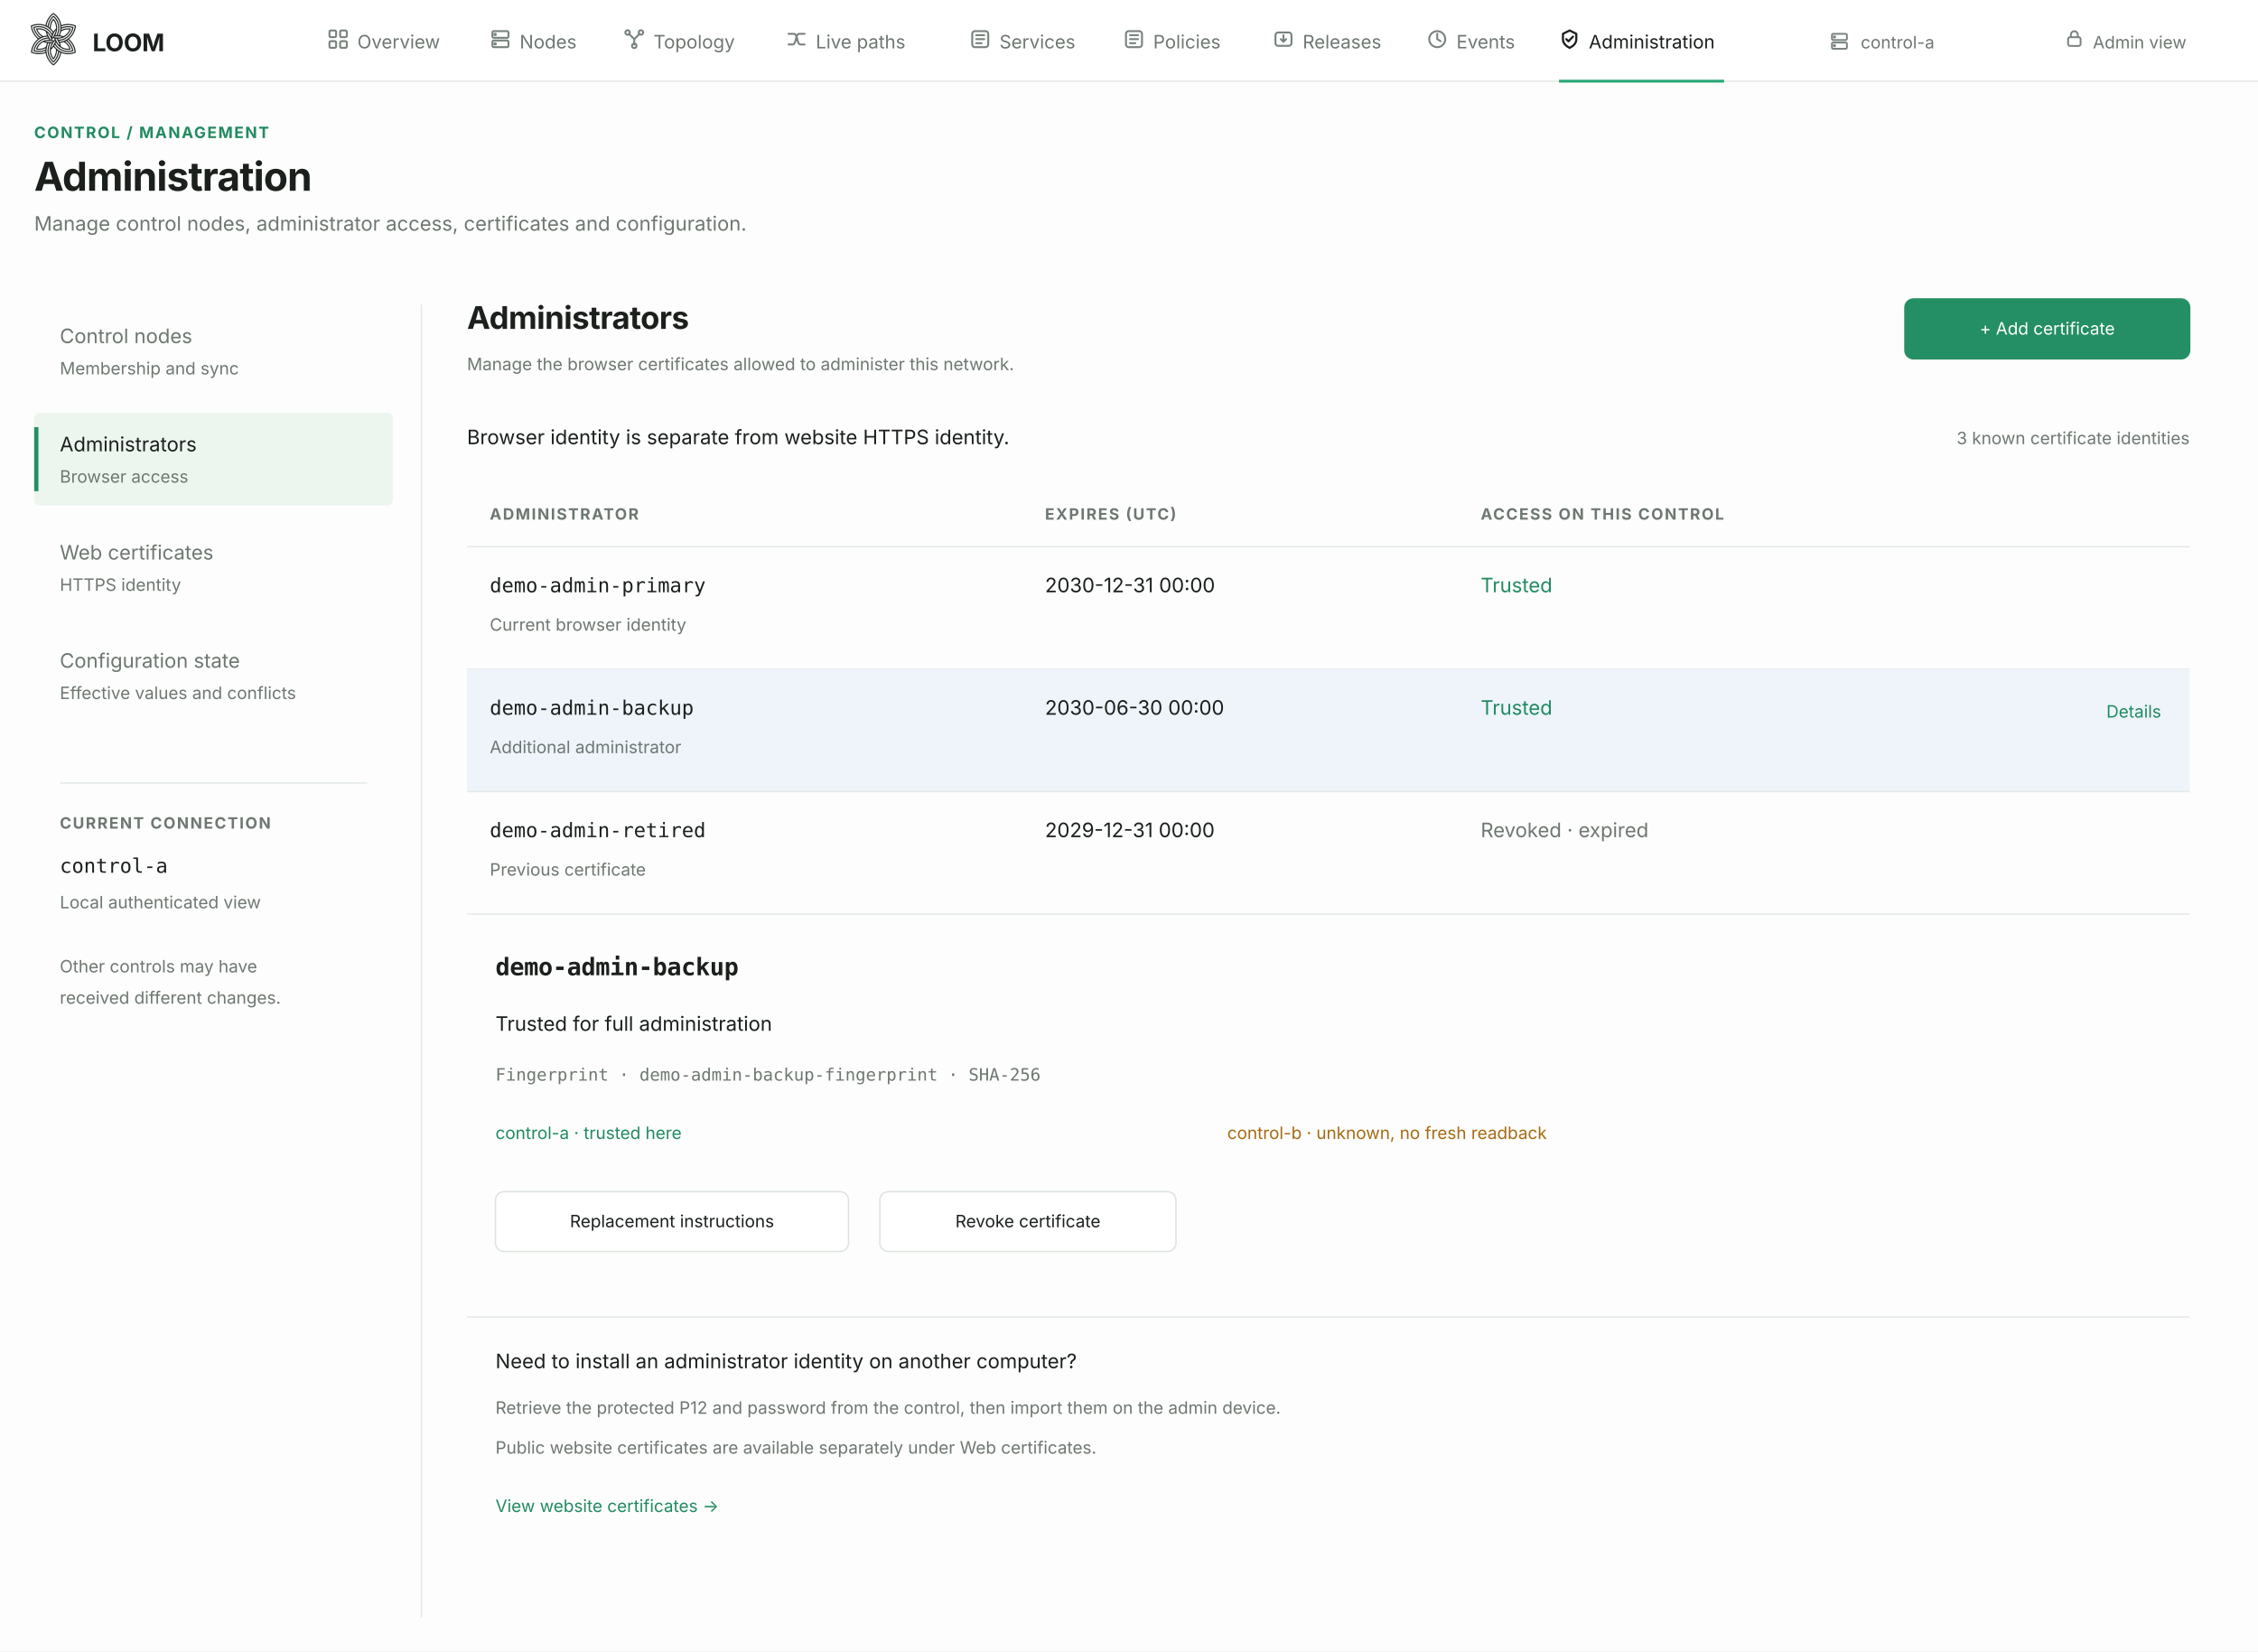
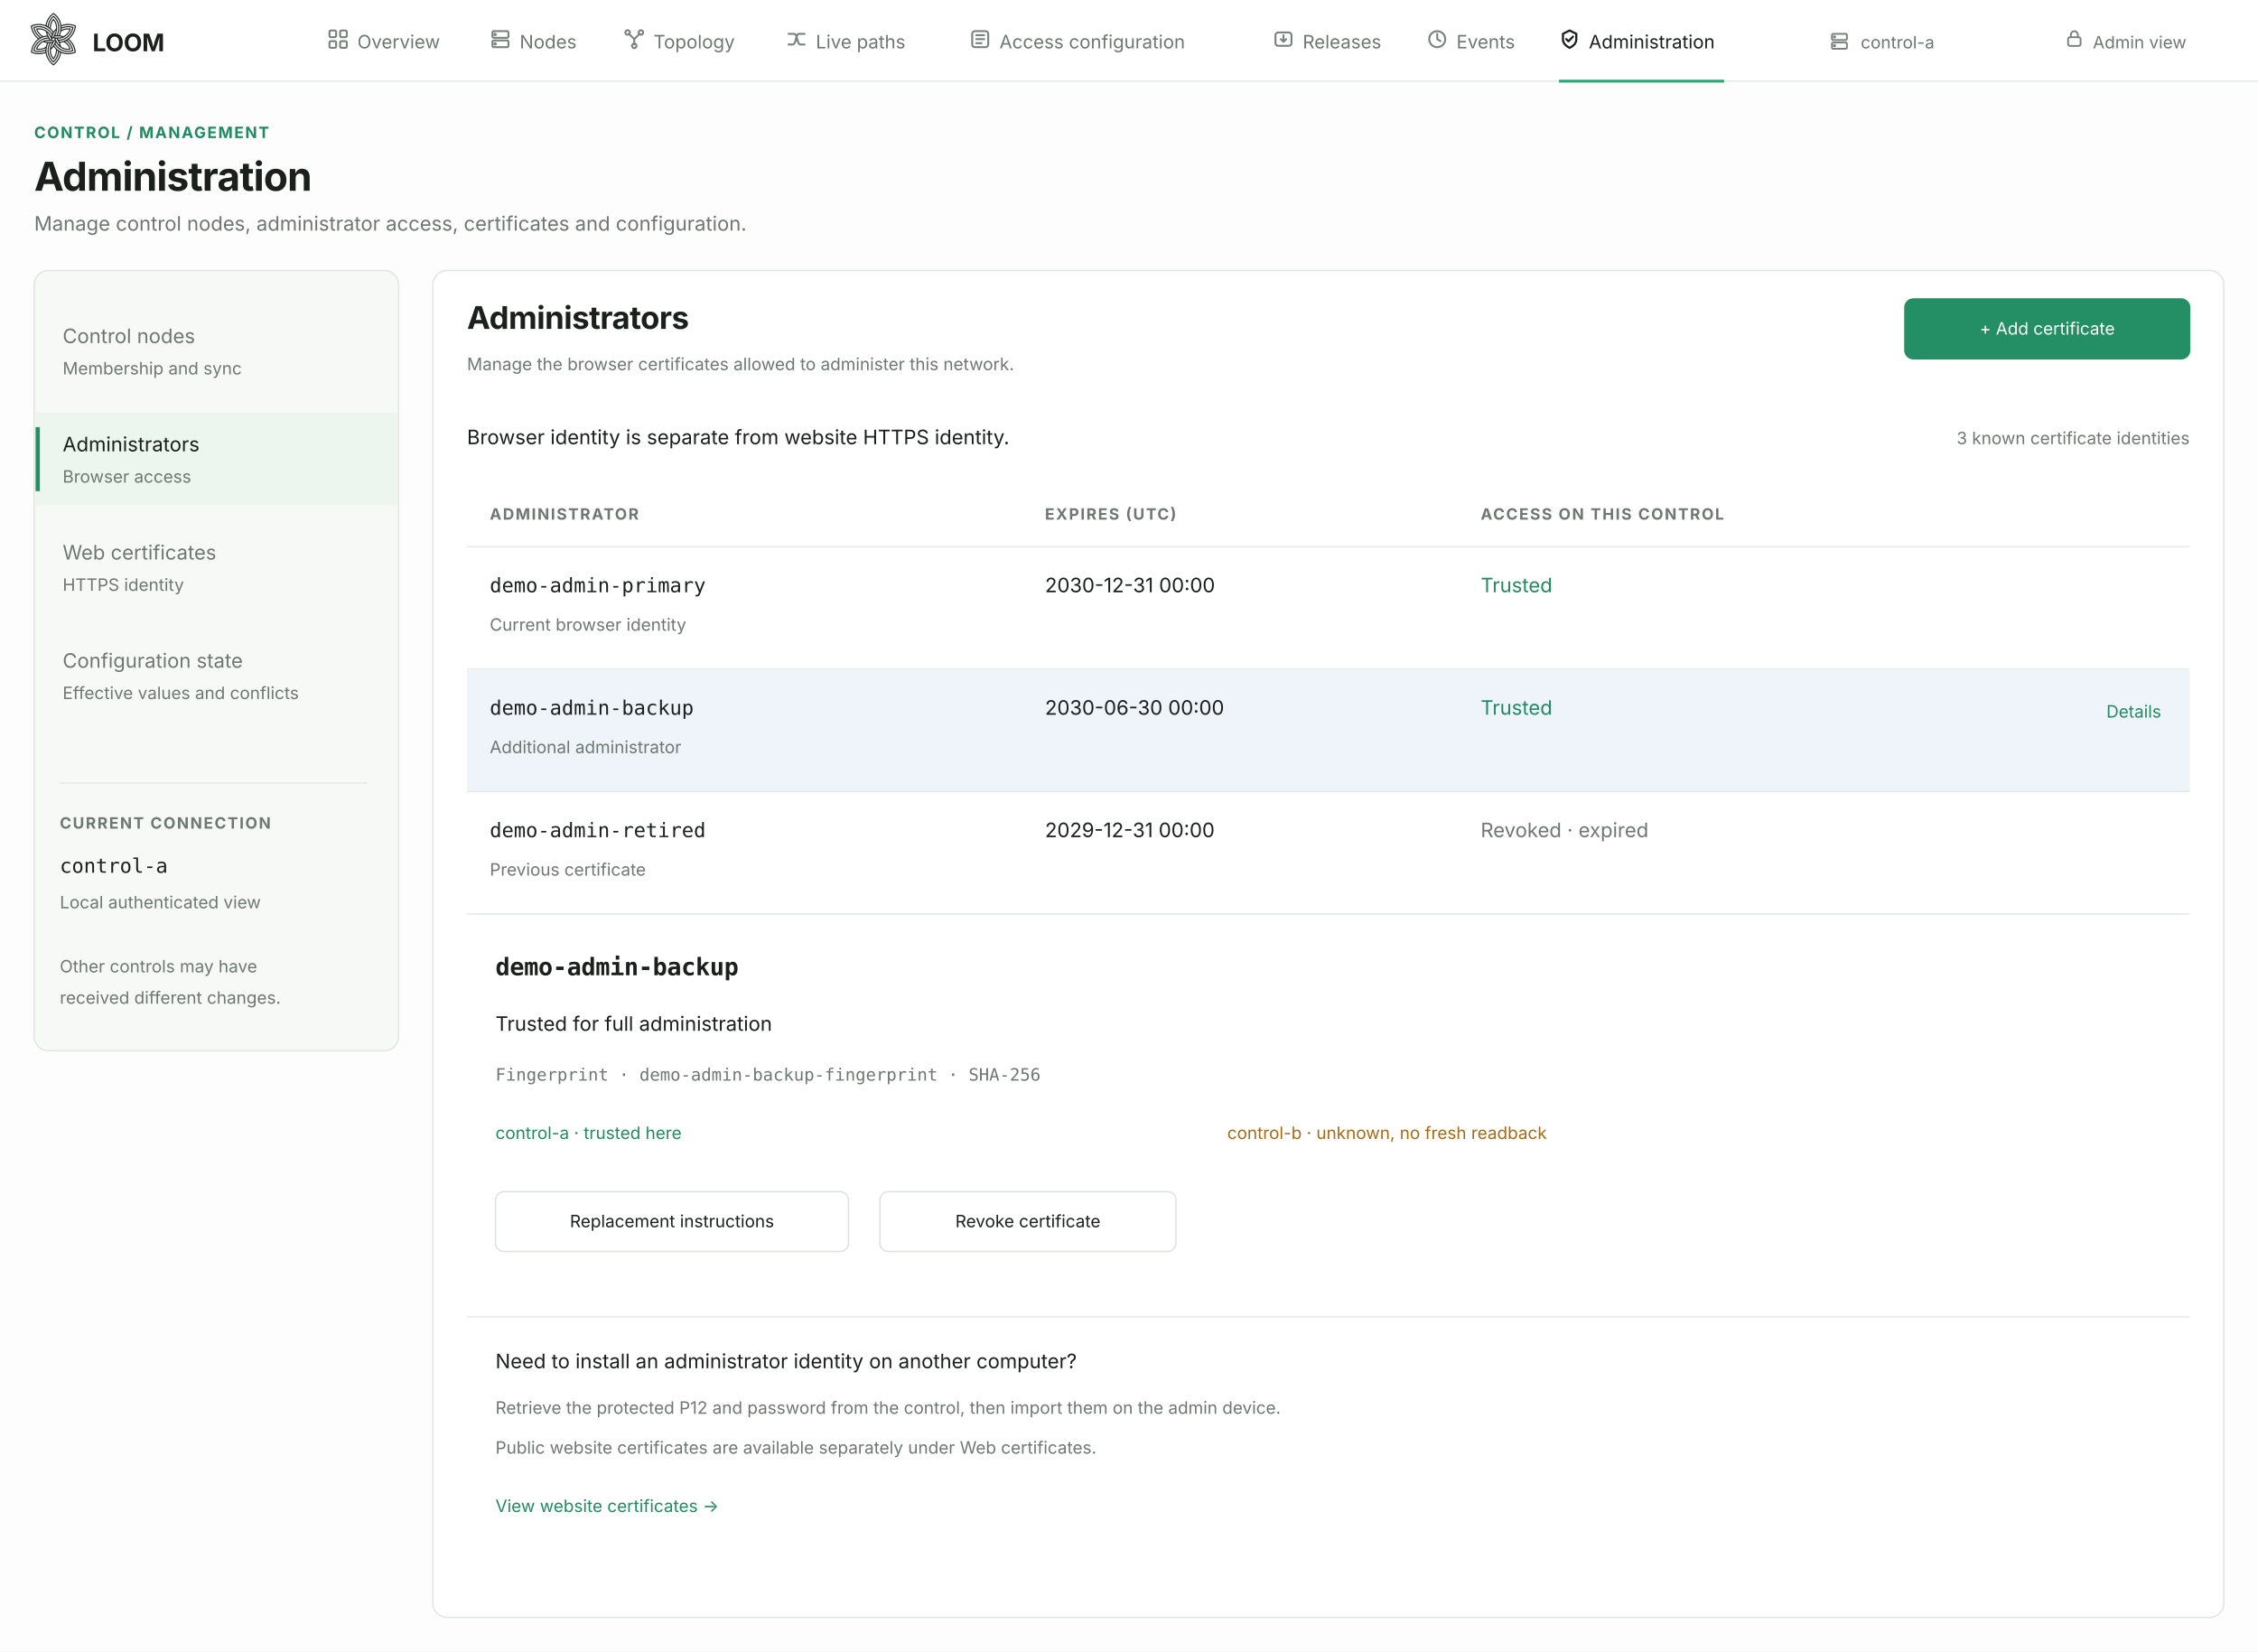
<svg xmlns="http://www.w3.org/2000/svg" width="1586" height="1160" viewBox="0 0 1586 1160" role="group" aria-labelledby="svg-title svg-desc">
  <defs>
    <marker id="route-arrow" markerWidth="8" markerHeight="8" refX="7" refY="4" orient="auto" markerUnits="strokeWidth">
      <path d="M0 0L8 4L0 8Z" fill="#4D78D1" />
    </marker>
    <symbol id="icon-grid" viewBox="0 0 16 16">
      <rect x="1.5" y="1.5" width="5" height="5" rx="1" />
      <rect x="9.5" y="1.5" width="5" height="5" rx="1" />
      <rect x="1.5" y="9.5" width="5" height="5" rx="1" />
      <rect x="9.5" y="9.5" width="5" height="5" rx="1" />
    </symbol>
    <symbol id="icon-node" viewBox="0 0 16 16">
      <rect x="2" y="2" width="12" height="5" rx="1" />
      <rect x="2" y="9" width="12" height="5" rx="1" />
      <circle cx="4" cy="4.5" r=".6" />
      <circle cx="4" cy="11.5" r=".6" />
    </symbol>
    <symbol id="icon-topology" viewBox="0 0 16 16">
      <path d="M4 4l4 4 4-4M8 8v4" />
      <circle cx="3" cy="3" r="1.7" />
      <circle cx="13" cy="3" r="1.7" />
      <circle cx="8" cy="13" r="1.7" />
    </symbol>
    <symbol id="icon-path" viewBox="0 0 16 16">
      <path d="M2 4h4c3 0 2 8 5 8h3M2 12h3c3 0 2-8 5-8h4" />
    </symbol>
    <symbol id="icon-service" viewBox="0 0 16 16">
      <rect x="2" y="2" width="12" height="12" rx="2" />
      <path d="M5 5h6M5 8h6M5 11h4" />
    </symbol>
    <symbol id="icon-release" viewBox="0 0 16 16">
      <rect x="2" y="3" width="12" height="10" rx="2" />
      <path d="M8 5v5m-2-2 2 2 2-2" />
    </symbol>
    <symbol id="icon-events" viewBox="0 0 16 16">
      <circle cx="8" cy="8" r="6" />
      <path d="M8 4v4l2.5 1.5" />
    </symbol>
    <symbol id="icon-signed" viewBox="0 0 16 16">
      <path d="M8 1.5 13 4v4c0 3-2 5-5 6.5C5 13 3 11 3 8V4Z" />
      <path d="m5.5 8 1.6 1.6 3.4-3.5" />
    </symbol>
    <symbol id="icon-lock" viewBox="0 0 16 16">
      <rect x="3" y="7" width="10" height="7" rx="1.5" />
      <path d="M5.2 7V5a2.8 2.8 0 0 1 5.6 0v2" />
    </symbol>
    <symbol id="icon-search" viewBox="0 0 16 16">
      <circle cx="7" cy="7" r="4.5" />
      <path d="m10.5 10.5 3 3" />
    </symbol>
    <symbol id="icon-terminal" viewBox="0 0 16 16">
      <rect x="1.5" y="2" width="13" height="12" rx="2" />
      <path d="m4 5 3 3-3 3m5 0h3" />
    </symbol>
    <symbol id="icon-code" viewBox="0 0 16 16">
      <path d="m5.5 3-4 5 4 5m5-10 4 5-4 5M9.5 2l-3 12" />
    </symbol>
    <symbol id="icon-qr" viewBox="0 0 16 16">
      <path d="M2 2h4v4H2zm8 0h4v4h-4zM2 10h4v4H2zm8 0v2m3-2v4m-3 0h2" />
    </symbol>
    <symbol id="icon-phone" viewBox="0 0 16 16">
      <rect x="4" y="1" width="8" height="14" rx="2" />
      <path d="M7 3h2M7 13h2" />
    </symbol>
    <symbol id="icon-globe" viewBox="0 0 16 16">
      <circle cx="8" cy="8" r="6" />
      <ellipse cx="8" cy="8" rx="2.5" ry="6" />
      <path d="M2 8h12" />
    </symbol>
    <symbol id="icon-expand" viewBox="0 0 16 16">
      <path d="M6 2H2v4m8-4h4v4M2 10v4h4m8-4v4h-4" />
    </symbol>
    <symbol id="icon-chevron" viewBox="0 0 16 16">
      <path d="m4 6 4 4 4-4" />
    </symbol>
    <symbol id="icon-filter" viewBox="0 0 16 16">
      <path d="M2 4h12M4 8h8m-6 4h4" />
    </symbol>
    <style>
    .ui { font-family: Inter, "Atkinson Hyperlegible Next", ui-sans-serif, system-ui, -apple-system, "Segoe UI", sans-serif; fill:#1B201D }
    .mono { font-family: "Intel One Mono", "SFMono-Regular", Consolas, monospace }
    .title { font-size:28px; font-weight:700; letter-spacing:-.5px }
    .section { font-size:17px; font-weight:650; letter-spacing:-.2px }
    .metric { font-size:22px; font-weight:650; letter-spacing:-.3px }
    .body { font-size:14px }
    .small { font-size:12px }
    .tiny { font-size:11px }
    .micro { font-size:10px }
    .eyebrow { font-size:11px; font-weight:700; letter-spacing:1px }
    .muted { fill:#6E7771 }
    .faint { fill:#929B95 }
    .green { fill:#218A61 }
    .amber { fill:#A66A14 }
    .red { fill:#B74E4E }
    .blue { fill:#427994 }
    .white { fill:#FFFFFF }
    .nav { font-size:13px }
    .nav-icon { fill:none; stroke:#79837D; stroke-width:1.45; stroke-linecap:round; stroke-linejoin:round }
    .nav-active { fill:none; stroke:#1B201D; stroke-width:1.6; stroke-linecap:round; stroke-linejoin:round }
    .rule { stroke:#E5EAE6; stroke-width:1 }
    .dash { stroke:#ABB7AF; stroke-width:1.5; stroke-dasharray:5 5; fill:none }
    .link { stroke:#B8C4BC; stroke-width:2; fill:none }
    .selected { stroke:#4D78D1; stroke-width:2.3; fill:none; marker-end:url(#route-arrow) }
</style>
  </defs>
  <rect width="1586" height="1160" fill="#FCFDFC" />
  <rect x="0" y="0" width="1586" height="58" fill="#FFFFFF" />
  <line class="rule" x1="0" y1="57" x2="1586" y2="57" />
  <svg x="18" y="8" width="39" height="39" viewBox="127 112 1000 1000">
    <g transform="translate(0,1254) scale(1,-1)">
      <path d="M616 1108 c-67 -49 -118 -133 -129 -209 0 -6 0 -6 -14 -1 -75 27 -166 24 -239 -6 -13 -5 -14 -7 -11 -29 12 -80 53 -155 115 -211 l9 -8 -6 -5 c-61 -53 -100 -121 -114 -200 -5 -31 -5 -38 4 -42 57 -26 138 -34 203 -20 13 2 22 5 39 10 14 5 14 5 15 -2 9 -70 60 -155 121 -204 17 -15 18 -15 34 -2 47 37 87 93 107 151 7 20 16 52 16 60 0 4 1 4 12 0 72 -28 158 -27 236 3 17 6 17 7 15 27 -8 79 -49 159 -111 215 l-9 9 10 9 c61 53 105 139 114 219 2 15 1 16 -28 26 -75 25 -156 25 -227 -2 -4 -1 -8 -2 -8 -2 -1 0 -2 7 -3 15 -15 81 -60 152 -126 198 -12 9 -14 9 -25 1z M639 1084 c105 -82 142 -225 92 -356 -7 -18 -7 -17 -16 -17 -4 0 -8 1 -8 1 -1 1 1 7 4 15 32 78 30 170 -5 243 -16 35 -40 66 -68 88 -9 8 -11 8 -20 0 -47 -39 -82 -103 -93 -169 -1 -7 -2 -12 -2 -13 -1 0 -17 8 -17 9 -1 1 4 27 7 40 13 44 37 89 68 124 15 16 44 43 47 43 0 0 5 -3 11 -8z M638 1031 c77 -72 98 -200 50 -307 -3 -8 -5 -11 -7 -12 -2 -1 -17 -1 -18 0 -1 0 2 6 5 12 44 94 31 213 -31 278 -10 11 -12 10 -29 -12 -26 -36 -44 -83 -47 -128 0 -6 -1 -11 -1 -11 -1 0 -6 4 -16 11 -4 3 2 39 12 67 13 41 41 84 68 108 4 4 3 4 14 -6z M635 973 c24 -33 37 -74 40 -124 l0 -15 -10 -10 c-11 -11 -23 -25 -32 -38 -6 -8 -5 -9 -13 3 -9 13 -19 24 -30 36 l-10 10 0 13 c3 48 18 94 42 128 6 7 6 7 13 -3z M413 893 c79 -13 148 -56 193 -118 12 -17 11 -15 6 -26 -3 -6 -5 -10 -5 -10 0 0 -4 6 -9 13 -66 103 -190 147 -314 114 -20 -6 -21 -6 -14 -34 15 -60 54 -120 102 -158 9 -8 9 -7 0 -12 -9 -6 -8 -6 -18 2 -57 48 -97 120 -110 196 -2 14 -3 13 7 16 22 9 53 16 85 19 13 2 61 0 77 -2z M923 895 c30 -3 83 -16 89 -22 2 -2 -7 -43 -14 -64 -34 -100 -109 -176 -200 -203 -23 -7 -59 -13 -61 -11 -2 2 -8 16 -8 16 0 1 7 2 16 2 74 9 136 45 185 108 27 35 49 81 57 120 4 17 3 19 -13 24 -62 19 -135 15 -193 -9 -9 -4 -9 -5 -9 7 l0 10 9 3 c25 10 56 17 83 19 9 1 50 1 59 0z M400 854 c70 -9 134 -47 176 -104 7 -11 21 -34 21 -36 0 -2 -6 -24 -7 -25 0 -1 -4 5 -8 13 -38 76 -106 124 -190 134 -14 2 -49 1 -62 -1 -16 -3 -18 -5 -12 -21 14 -42 48 -88 87 -117 7 -5 13 -10 13 -10 0 -1 -17 -9 -18 -9 -5 0 -42 35 -56 52 -24 29 -46 72 -54 105 -3 11 -3 10 11 14 30 8 67 10 99 5z M926 854 c13 -1 39 -7 40 -9 2 -2 -8 -34 -17 -55 -43 -93 -125 -152 -220 -158 l-11 0 -6 9 c-3 5 -5 9 -5 9 0 1 8 1 18 1 56 0 107 23 153 69 29 29 59 79 63 104 1 10 -11 13 -53 12 -42 0 -71 -6 -107 -24 -12 -6 -11 -6 -10 5 1 4 1 9 1 10 0 3 1 3 13 8 45 19 93 26 141 19z M391 816 c30 -3 68 -16 91 -32 l6 -3 4 -15 c4 -16 10 -34 16 -47 4 -11 4 -11 -3 -11 -12 -2 -37 -6 -48 -9 -16 -4 -14 -4 -26 4 -38 25 -67 57 -86 96 -7 15 -7 16 0 17 10 1 36 1 46 0z M914 816 c3 -2 2 -5 -4 -18 -19 -39 -53 -75 -89 -97 l-8 -5 -11 3 c-15 4 -33 8 -45 9 -6 1 -11 2 -11 2 -1 0 1 7 4 14 6 17 12 36 15 48 l1 9 9 5 c27 15 55 25 85 30 10 1 51 1 54 0z M669 789 c-4 -19 -7 -27 -14 -39 -10 -18 -20 -39 -29 -64 -1 -4 -2 -5 -10 -9 -9 -5 -9 -5 -5 11 10 40 28 75 51 103 10 12 10 12 7 -2z M529 746 c14 -16 17 -20 25 -37 8 -17 22 -42 30 -54 5 -9 6 -24 1 -26 -7 -2 -13 5 -35 46 -15 28 -35 75 -35 83 0 2 7 -4 14 -12z M721 691 c25 -1 43 -3 61 -8 4 0 2 -2 -8 -5 -19 -6 -28 -7 -48 -6 -12 1 -29 1 -46 1 -36 -1 -37 -1 -33 11 2 7 1 6 24 7 12 0 23 1 26 1 2 0 13 0 24 -1z M525 681 c5 -10 5 -10 -7 -10 -120 -9 -223 -101 -248 -221 -4 -22 -4 -23 11 -28 61 -19 132 -16 192 7 5 2 9 3 10 3 0 0 0 -5 0 -10 l1 -9 -9 -4 c-62 -24 -145 -25 -216 -1 -17 5 -16 4 -14 15 15 104 74 190 160 235 34 17 63 25 108 30 8 1 7 2 12 -7z M638 655 l9 -4 0 -10 c1 -13 2 -12 -10 -19 l-9 -6 -10 6 -9 6 -1 11 0 11 9 5 c12 6 11 6 21 0z M683 651 c0 -1 6 -10 12 -21 18 -30 29 -54 39 -82 6 -19 6 -19 -4 -9 -16 16 -22 25 -30 42 -7 14 -25 48 -30 54 -2 3 -3 15 -1 16 1 2 13 1 14 0z M546 642 c3 -5 5 -9 5 -9 0 -1 -7 -1 -16 -1 -94 0 -185 -66 -216 -155 -7 -22 -6 -23 23 -27 44 -5 89 3 131 21 7 3 13 6 13 6 0 -1 -1 -5 -1 -11 l-1 -11 -11 -5 c-53 -22 -115 -26 -174 -12 -11 3 -10 3 -9 10 8 39 30 82 58 115 44 53 119 88 184 88 l9 0 5 -9z M902 622 c45 -39 79 -92 96 -151 5 -19 10 -43 10 -51 l1 -7 -14 -5 c-89 -30 -180 -22 -253 22 -40 25 -68 49 -93 83 l-7 10 4 7 c7 13 6 12 12 3 73 -104 198 -148 317 -110 12 4 13 4 8 27 -9 42 -31 88 -59 123 -8 10 -33 35 -42 41 -6 5 -6 5 2 11 9 6 8 6 18 -3z M542 610 c10 -1 27 -1 38 -1 l20 0 8 -5 c4 -2 8 -4 8 -5 0 0 -1 -2 -2 -4 l-1 -4 -43 0 c-45 1 -55 2 -81 7 -8 1 -14 3 -15 3 0 1 15 6 27 8 15 3 15 3 20 2 2 0 11 0 21 -1z M661 609 c5 -9 -53 -107 -73 -125 -3 -3 -3 0 1 14 4 17 8 26 14 37 12 18 31 52 34 60 1 2 4 5 11 10 11 7 11 7 13 4z M863 604 c48 -36 83 -90 98 -148 2 -7 3 -14 3 -14 -1 -1 -5 -3 -11 -4 -90 -23 -180 3 -247 69 -17 18 -42 51 -42 56 0 2 9 20 10 20 0 0 3 -4 5 -8 36 -66 102 -112 177 -124 12 -2 51 -2 64 0 19 4 21 5 17 17 -15 50 -55 103 -97 128 -1 1 -2 2 -2 2 0 1 17 10 19 10 0 0 3 -2 6 -4z M458 585 c12 -4 37 -9 48 -11 8 0 7 0 3 -10 -5 -13 -13 -36 -16 -49 -3 -13 -2 -12 -19 -21 -38 -19 -72 -26 -112 -25 -22 1 -23 1 -23 5 3 13 23 45 41 67 16 18 58 49 64 48 1 -1 7 -2 14 -4z M824 583 c35 -22 63 -53 81 -89 6 -12 11 -22 10 -23 -4 -3 -47 -2 -68 2 -26 5 -69 24 -82 35 0 1 -2 8 -4 17 -2 9 -6 23 -10 32 -6 19 -6 18 1 19 14 1 57 11 59 13 1 1 4 0 13 -6z M553 570 c1 -1 1 -2 -2 -7 -11 -21 -21 -55 -26 -82 -15 -86 17 -180 82 -245 20 -20 19 -20 40 0 44 45 71 101 82 165 1 6 2 11 2 11 0 1 4 -1 9 -4 l8 -4 0 -5 c-11 -74 -51 -146 -110 -198 -12 -10 -10 -10 -21 -1 -77 65 -122 167 -113 259 3 34 14 74 26 103 l4 9 9 0 c5 0 9 0 10 -1z M597 570 c0 -1 -4 -9 -8 -18 -43 -88 -35 -184 20 -258 15 -20 17 -21 27 -10 30 33 52 90 57 145 0 11 0 11 10 3 10 -7 9 -6 7 -19 -7 -62 -34 -117 -76 -161 l-7 -7 -8 8 c-51 50 -82 131 -77 200 3 35 12 70 28 103 l7 14 10 0 c5 0 10 0 10 0z M639 493 c5 -6 14 -17 22 -24 l13 -14 0 -8 c0 -44 -14 -93 -38 -130 -9 -14 -9 -14 -13 -8 -26 35 -42 84 -42 127 l0 11 12 12 c11 12 22 25 31 38 3 4 6 7 6 7 0 0 4 -5 9 -11z" fill="#252927" fill-rule="evenodd" clip-rule="evenodd" />
    </g>
  </svg>
  <text class="ui section" x="65" y="36" text-anchor="start">LOOM</text>
  <use href="#icon-grid" x="230" y="20" width="15" height="15" class="nav-icon" />
  <text class="ui nav muted" x="251" y="34" text-anchor="start">Overview</text>
  <use href="#icon-node" x="344" y="20" width="15" height="15" class="nav-icon" />
  <text class="ui nav muted" x="365" y="34" text-anchor="start">Nodes</text>
  <use href="#icon-topology" x="438" y="20" width="15" height="15" class="nav-icon" />
  <text class="ui nav muted" x="459" y="34" text-anchor="start">Topology</text>
  <use href="#icon-path" x="552" y="20" width="15" height="15" class="nav-icon" />
  <text class="ui nav muted" x="573" y="34" text-anchor="start">Live paths</text>
-   <use href="#icon-service" x="681" y="20" width="15" height="15" class="nav-icon" />
-   <text class="ui nav muted" x="702" y="34" text-anchor="start">Services</text>
-   <use href="#icon-service" x="789" y="20" width="15" height="15" class="nav-icon" />
-   <text class="ui nav muted" x="810" y="34" text-anchor="start">Policies</text>
+   <a href="05-services.svg" data-ui="intent-entry">
+     <use href="#icon-service" x="681" y="20" width="15" height="15" class="nav-icon" />
+     <text class="ui nav muted" x="702" y="34" text-anchor="start">Access configuration</text>
+   </a>
  <use href="#icon-release" x="894" y="20" width="15" height="15" class="nav-icon" />
  <text class="ui nav muted" x="915" y="34" text-anchor="start">Releases</text>
  <use href="#icon-events" x="1002" y="20" width="15" height="15" class="nav-icon" />
  <text class="ui nav muted" x="1023" y="34" text-anchor="start">Events</text>
  <a href="09-administration.svg" data-ui="administration-entry">
    <use href="#icon-signed" x="1095" y="20" width="15" height="15" class="nav-active" />
    <text class="ui nav" x="1116" y="34" text-anchor="start">Administration</text>
    <line x1="1095" y1="57" x2="1211" y2="57" stroke="#2AA875" stroke-width="2" />
  </a>
  <use href="#icon-node" x="1285" y="22" width="14" height="14" class="nav-icon" />
  <text class="ui small muted" x="1307" y="34" text-anchor="start">control-a</text>
  <use href="#icon-lock" x="1450" y="20" width="14" height="14" class="nav-icon" />
  <text class="ui small muted" x="1470" y="34" text-anchor="start">Admin view</text>
  <text class="ui eyebrow green" x="24" y="97" text-anchor="start">CONTROL / MANAGEMENT</text>
  <text class="ui title" x="24" y="134" text-anchor="start">Administration</text>
  <text class="ui body muted" x="24" y="162" text-anchor="start">Manage control nodes, administrator access, certificates and configuration.</text>
+   <rect data-ui="workspace-surface" data-surface="navigation" x="24" y="190" width="256" height="548" rx="10" fill="#F7F9F7" stroke="#E2E6E3" />
+   <rect data-ui="workspace-surface" data-surface="content" x="304" y="190" width="1258" height="946" rx="10" fill="#FFFFFF" stroke="#E2E6E3" />
  <a href="09-administration.svg" data-ui="administration-navigation" data-section="controls" aria-current="false">
-     <rect x="24" y="214" width="252" height="65" rx="4" fill="transparent" stroke="none" />
-     <text class="ui body muted" x="42" y="241" text-anchor="start">Control nodes</text>
-     <text class="ui small muted" x="42" y="263" text-anchor="start">Membership and sync</text>
+     <rect x="25" y="214" width="254" height="65" rx="0" fill="transparent" stroke="none" />
+     <text class="ui body muted" x="44" y="241" text-anchor="start">Control nodes</text>
+     <text class="ui small muted" x="44" y="263" text-anchor="start">Membership and sync</text>
  </a>
  <a href="09-administration-administrators.svg" data-ui="administration-navigation" data-section="administrators" aria-current="page">
-     <rect x="24" y="290" width="252" height="65" rx="4" fill="#EDF5EF" stroke="none" />
-     <rect x="24" y="300" width="3" height="45" rx="0" fill="#248F64" stroke="none" />
-     <text class="ui body" x="42" y="317" text-anchor="start">Administrators</text>
-     <text class="ui small muted" x="42" y="339" text-anchor="start">Browser access</text>
+     <rect x="25" y="290" width="254" height="65" rx="0" fill="#EDF5EF" stroke="none" />
+     <rect x="25" y="300" width="3" height="45" rx="0" fill="#248F64" stroke="none" />
+     <text class="ui body" x="44" y="317" text-anchor="start">Administrators</text>
+     <text class="ui small muted" x="44" y="339" text-anchor="start">Browser access</text>
  </a>
  <a href="09-administration-certificates.svg" data-ui="administration-navigation" data-section="certificates" aria-current="false">
-     <rect x="24" y="366" width="252" height="65" rx="4" fill="transparent" stroke="none" />
-     <text class="ui body muted" x="42" y="393" text-anchor="start">Web certificates</text>
-     <text class="ui small muted" x="42" y="415" text-anchor="start">HTTPS identity</text>
+     <rect x="25" y="366" width="254" height="65" rx="0" fill="transparent" stroke="none" />
+     <text class="ui body muted" x="44" y="393" text-anchor="start">Web certificates</text>
+     <text class="ui small muted" x="44" y="415" text-anchor="start">HTTPS identity</text>
  </a>
  <a href="09-administration-configuration.svg" data-ui="administration-navigation" data-section="configuration" aria-current="false">
-     <rect x="24" y="442" width="252" height="65" rx="4" fill="transparent" stroke="none" />
-     <text class="ui body muted" x="42" y="469" text-anchor="start">Configuration state</text>
-     <text class="ui small muted" x="42" y="491" text-anchor="start">Effective values and conflicts</text>
+     <rect x="25" y="442" width="254" height="65" rx="0" fill="transparent" stroke="none" />
+     <text class="ui body muted" x="44" y="469" text-anchor="start">Configuration state</text>
+     <text class="ui small muted" x="44" y="491" text-anchor="start">Effective values and conflicts</text>
  </a>
-   <line class="rule" x1="296" y1="214" x2="296" y2="1136" />
  <line class="rule" x1="42" y1="550" x2="258" y2="550" />
  <text class="ui eyebrow muted" x="42" y="582" text-anchor="start">CURRENT CONNECTION</text>
  <text class="ui body mono" x="42" y="613" text-anchor="start">control-a</text>
  <text class="ui small muted" x="42" y="638" text-anchor="start">Local authenticated view</text>
  <text class="ui small muted" x="42" y="683" text-anchor="start">Other controls may have</text>
  <text class="ui small muted" x="42" y="705" text-anchor="start">received different changes.</text>
  <g id="overview" class="administration-target" />
  <g id="administration-overview" class="administration-scene" data-ui="administration-scene" data-scene="overview">
    <text class="ui metric" x="328" y="231" text-anchor="start">Administrators</text>
    <text class="ui small muted" x="328" y="260" text-anchor="start">Manage the browser certificates allowed to administer this network.</text>
    <a href="#add" data-ui="administration-action" data-action="+ Add certificate">
      <g data-ui="button">
        <rect x="1338" y="210" width="200" height="42" rx="6" fill="#248F64" stroke="#248F64" />
        <text class="ui small white" x="1438" y="235" text-anchor="middle">+ Add certificate</text>
      </g>
    </a>
    <text class="ui body" x="328" y="312" text-anchor="start">Browser identity is separate from website HTTPS identity.</text>
    <text class="ui small muted" x="1538" y="312" text-anchor="end">3 known certificate identities</text>
    <text class="ui eyebrow muted" x="344" y="365" text-anchor="start">ADMINISTRATOR</text>
    <text class="ui eyebrow muted" x="734" y="365" text-anchor="start">EXPIRES (UTC)</text>
    <text class="ui eyebrow muted" x="1040" y="365" text-anchor="start">ACCESS ON THIS CONTROL</text>
    <line class="rule" x1="328" y1="384" x2="1538" y2="384" />
    <g data-ui="administrator" data-leaf="demo-admin-primary" data-access="trusted">
      <text class="ui body mono" x="344" y="416" text-anchor="start">demo-admin-primary</text>
      <text class="ui small muted" x="344" y="443" text-anchor="start">Current browser identity</text>
      <text class="ui body" x="734" y="416" text-anchor="start">2030-12-31 00:00</text>
      <text class="ui body green" x="1040" y="416" text-anchor="start">Trusted</text>
      <line class="rule" x1="328" y1="470" x2="1538" y2="470" />
    </g>
    <g data-ui="administrator" data-leaf="demo-admin-backup" data-access="trusted">
      <rect x="328" y="470" width="1210" height="86" rx="0" fill="#EEF4FA" stroke="none" />
      <text class="ui body mono" x="344" y="502" text-anchor="start">demo-admin-backup</text>
      <text class="ui small muted" x="344" y="529" text-anchor="start">Additional administrator</text>
      <text class="ui body" x="734" y="502" text-anchor="start">2030-06-30 00:00</text>
      <text class="ui body green" x="1040" y="502" text-anchor="start">Trusted</text>
      <a href="#overview" data-ui="administration-link">
        <text class="ui small green" x="1518" y="504" text-anchor="end">Details</text>
      </a>
      <line class="rule" x1="328" y1="556" x2="1538" y2="556" />
    </g>
    <g data-ui="administrator" data-leaf="demo-admin-retired" data-access="revoked · expired">
      <text class="ui body mono" x="344" y="588" text-anchor="start">demo-admin-retired</text>
      <text class="ui small muted" x="344" y="615" text-anchor="start">Previous certificate</text>
      <text class="ui body" x="734" y="588" text-anchor="start">2029-12-31 00:00</text>
      <text class="ui body muted" x="1040" y="588" text-anchor="start">Revoked · expired</text>
      <line class="rule" x1="328" y1="642" x2="1538" y2="642" />
    </g>
    <text class="ui section mono" x="348" y="685" text-anchor="start">demo-admin-backup</text>
    <text class="ui body" x="348" y="724" text-anchor="start">Trusted for full administration</text>
    <text class="ui small mono muted" x="348" y="759" text-anchor="start">Fingerprint · demo-admin-backup-fingerprint · SHA-256</text>
    <text class="ui small green" x="348" y="800" text-anchor="start">control-a · trusted here</text>
    <text class="ui small amber" x="862" y="800" text-anchor="start">control-b · unknown, no fresh readback</text>
    <a href="#replace" data-ui="administration-action" data-action="Replacement instructions">
      <g data-ui="button">
        <rect x="348" y="837" width="248" height="42" rx="6" fill="#FFFFFF" stroke="#DDE4DE" />
        <text class="ui small" x="472" y="862" text-anchor="middle">Replacement instructions</text>
      </g>
    </a>
    <a href="#revoke" data-ui="administration-action" data-action="Revoke certificate">
      <g data-ui="button">
        <rect x="618" y="837" width="208" height="42" rx="6" fill="#FFFFFF" stroke="#DDE4DE" />
        <text class="ui small" x="722" y="862" text-anchor="middle">Revoke certificate</text>
      </g>
    </a>
    <line class="rule" x1="328" y1="925" x2="1538" y2="925" />
    <text class="ui body" x="348" y="961" text-anchor="start">Need to install an administrator identity on another computer?</text>
    <text class="ui small muted" x="348" y="993" text-anchor="start">Retrieve the protected P12 and password from the control, then import them on the admin device.</text>
    <text class="ui small muted" x="348" y="1021" text-anchor="start">Public website certificates are available separately under Web certificates.</text>
    <a href="09-administration-certificates.svg" data-ui="administration-link">
      <text class="ui small green" x="348" y="1062" text-anchor="start">View website certificates →</text>
    </a>
  </g>
  <g id="add" class="administration-target" />
  <g id="administration-add" class="administration-scene" data-ui="administration-scene" data-scene="add">
    <text class="ui metric" x="328" y="231" text-anchor="start">Administrators</text>
    <text class="ui small muted" x="328" y="260" text-anchor="start">Manage the browser certificates allowed to administer this network.</text>
    <a href="#add" data-ui="administration-action" data-action="+ Add certificate">
      <g data-ui="button">
        <rect x="1338" y="210" width="200" height="42" rx="6" fill="#248F64" stroke="#248F64" />
        <text class="ui small white" x="1438" y="235" text-anchor="middle">+ Add certificate</text>
      </g>
    </a>
    <a href="#overview" data-ui="administration-link">
      <text class="ui small green" x="328" y="311" text-anchor="start">‹ All administrators</text>
    </a>
    <text class="ui section" x="328" y="362" text-anchor="start">Add an issued administrator certificate</text>
    <text class="ui small muted" x="328" y="394" text-anchor="start">Import the public certificate and its chain. The private key and P12 stay with the administrator.</text>
    <text class="ui body" x="328" y="443" text-anchor="start">Public certificate and chain</text>
    <g data-ui="input">
      <rect x="328" y="460" width="880" height="42" rx="5" fill="#FFFFFF" stroke="#D8E0DA" />
      <text class="ui body" x="342" y="487" text-anchor="start">demo-admin-new-chain.pem</text>
    </g>
    <a href="#add" data-ui="administration-action" data-action="Choose another certificate">
      <g data-ui="button">
        <rect x="1224" y="460" width="314" height="42" rx="6" fill="#FFFFFF" stroke="#DDE4DE" />
        <text class="ui small" x="1381" y="485" text-anchor="middle">Choose another certificate</text>
      </g>
    </a>
    <g data-ui="admin-public-certificate" data-private-key="excluded" data-leaf="demo-admin-new">
      <text class="ui small muted" x="328" y="548" text-anchor="start">Identity</text>
      <text class="ui body mono" x="710" y="548" text-anchor="start">demo-admin-new</text>
      <text class="ui small muted" x="328" y="585" text-anchor="start">Purpose</text>
      <text class="ui body" x="710" y="585" text-anchor="start">clientAuth · administrator browser identity</text>
      <text class="ui small muted" x="328" y="622" text-anchor="start">Expires (UTC)</text>
      <text class="ui body" x="710" y="622" text-anchor="start">2030-12-31 00:00</text>
      <text class="ui small muted" x="328" y="659" text-anchor="start">Fingerprint</text>
      <text class="ui body" x="710" y="659" text-anchor="start">demo-admin-new-fingerprint · SHA-256</text>
    </g>
    <rect x="328" y="699" width="1210" height="72" rx="0" fill="#EFF8F2" stroke="none" />
    <rect x="328" y="699" width="3" height="72" rx="0" fill="#31936B" stroke="none" />
    <text class="ui body green" x="348" y="726" text-anchor="start">Certificate checks passed · access has not been granted</text>
    <text class="ui small" x="348" y="752" text-anchor="start">Chain, intended use and validity were checked against the configured administrator trust material.</text>
    <text class="ui body" x="328" y="808" text-anchor="start">Trust this exact certificate for full administration. Other controls apply the change after receiving it.</text>
    <a href="#added" data-ui="administration-action" data-action="trust-validated-admin-leaf">
      <g data-ui="button">
        <rect x="1318" y="846" width="220" height="42" rx="6" fill="#248F64" stroke="#248F64" />
        <text class="ui small white" x="1428" y="871" text-anchor="middle">Trust certificate</text>
      </g>
    </a>
    <a href="#overview" data-ui="administration-link">
      <text class="ui small green" x="328" y="873" text-anchor="start">Cancel</text>
    </a>
    <a href="#replace" data-ui="administration-link">
      <text class="ui small green" x="328" y="945" text-anchor="start">Need a new certificate package? View local issuance steps →</text>
    </a>
  </g>
  <g id="invalid" class="administration-target" />
  <g id="administration-invalid" class="administration-scene" data-ui="administration-scene" data-scene="invalid">
    <text class="ui metric" x="328" y="231" text-anchor="start">Administrators</text>
    <text class="ui small muted" x="328" y="260" text-anchor="start">Manage the browser certificates allowed to administer this network.</text>
    <a href="#add" data-ui="administration-action" data-action="+ Add certificate">
      <g data-ui="button">
        <rect x="1338" y="210" width="200" height="42" rx="6" fill="#248F64" stroke="#248F64" />
        <text class="ui small white" x="1438" y="235" text-anchor="middle">+ Add certificate</text>
      </g>
    </a>
    <a href="#overview" data-ui="administration-link">
      <text class="ui small green" x="328" y="311" text-anchor="start">‹ All administrators</text>
    </a>
    <text class="ui section" x="328" y="362" text-anchor="start">Add an issued administrator certificate</text>
    <text class="ui small muted" x="328" y="394" text-anchor="start">Import the public certificate and its chain. The private key and P12 stay with the administrator.</text>
    <text class="ui body" x="328" y="443" text-anchor="start">Public certificate and chain</text>
    <g data-ui="input">
      <rect x="328" y="460" width="880" height="42" rx="5" fill="#FFFFFF" stroke="#D8E0DA" />
      <text class="ui body" x="342" y="487" text-anchor="start">demo-untrusted-admin-chain.pem</text>
    </g>
    <a href="#add" data-ui="administration-action" data-action="Choose another certificate">
      <g data-ui="button">
        <rect x="1224" y="460" width="314" height="42" rx="6" fill="#FFFFFF" stroke="#DDE4DE" />
        <text class="ui small" x="1381" y="485" text-anchor="middle">Choose another certificate</text>
      </g>
    </a>
    <g data-ui="admin-public-certificate" data-private-key="excluded" data-leaf="demo-admin-new">
      <text class="ui small muted" x="328" y="548" text-anchor="start">Identity</text>
      <text class="ui body mono" x="710" y="548" text-anchor="start">demo-admin-new</text>
      <text class="ui small muted" x="328" y="585" text-anchor="start">Purpose</text>
      <text class="ui body" x="710" y="585" text-anchor="start">clientAuth · administrator browser identity</text>
      <text class="ui small muted" x="328" y="622" text-anchor="start">Expires (UTC)</text>
      <text class="ui body" x="710" y="622" text-anchor="start">2030-12-31 00:00</text>
      <text class="ui small muted" x="328" y="659" text-anchor="start">Fingerprint</text>
      <text class="ui body" x="710" y="659" text-anchor="start">demo-admin-new-fingerprint · SHA-256</text>
    </g>
    <rect x="328" y="699" width="1210" height="72" rx="0" fill="#FCF2F1" stroke="none" />
    <rect x="328" y="699" width="3" height="72" rx="0" fill="#B74E4E" stroke="none" />
    <text class="ui body red" x="348" y="726" text-anchor="start">Certificate chain could not be verified</text>
    <text class="ui small" x="348" y="752" text-anchor="start">No administrator access was granted. Supply a certificate issued by the configured administrator authority.</text>
    <a href="#add" data-ui="administration-action" data-action="Choose a valid certificate">
      <g data-ui="button">
        <rect x="328" y="802" width="258" height="42" rx="6" fill="#248F64" stroke="#248F64" />
        <text class="ui small white" x="457" y="827" text-anchor="middle">Choose a valid certificate</text>
      </g>
    </a>
    <a href="#replace" data-ui="administration-link">
      <text class="ui small green" x="328" y="945" text-anchor="start">Need a new certificate package? View local issuance steps →</text>
    </a>
  </g>
  <g id="added" class="administration-target" />
  <g id="administration-added" class="administration-scene" data-ui="administration-scene" data-scene="added">
    <text class="ui metric" x="328" y="231" text-anchor="start">Administrators</text>
    <text class="ui small muted" x="328" y="260" text-anchor="start">Manage the browser certificates allowed to administer this network.</text>
    <a href="#add" data-ui="administration-action" data-action="+ Add certificate">
      <g data-ui="button">
        <rect x="1338" y="210" width="200" height="42" rx="6" fill="#248F64" stroke="#248F64" />
        <text class="ui small white" x="1438" y="235" text-anchor="middle">+ Add certificate</text>
      </g>
    </a>
    <a href="#overview" data-ui="administration-link">
      <text class="ui small green" x="328" y="311" text-anchor="start">‹ All administrators</text>
    </a>
    <text class="ui section" x="328" y="362" text-anchor="start">Add an issued administrator certificate</text>
    <text class="ui small muted" x="328" y="394" text-anchor="start">Import the public certificate and its chain. The private key and P12 stay with the administrator.</text>
    <rect x="328" y="426" width="1210" height="72" rx="0" fill="#EFF8F2" stroke="none" />
    <rect x="328" y="426" width="3" height="72" rx="0" fill="#31936B" stroke="none" />
    <text class="ui body green" x="348" y="453" text-anchor="start">demo-admin-new is trusted on control-a</text>
    <text class="ui small" x="348" y="479" text-anchor="start">The exact certificate was added after chain validation. This does not confirm a successful browser login.</text>
    <text class="ui small muted" x="348" y="540" text-anchor="start">Certificate</text>
    <text class="ui body " x="710" y="540" text-anchor="start">demo-admin-new · clientAuth</text>
    <text class="ui small muted" x="348" y="583" text-anchor="start">Expires (UTC)</text>
    <text class="ui body " x="710" y="583" text-anchor="start">2030-12-31 00:00</text>
    <text class="ui small muted" x="348" y="626" text-anchor="start">control-a</text>
    <text class="ui body green" x="710" y="626" text-anchor="start">Trusted here · new leaf accepted</text>
    <text class="ui small muted" x="348" y="669" text-anchor="start">control-b</text>
    <text class="ui body amber" x="710" y="669" text-anchor="start">Unknown · no receipt evidence</text>
    <text class="ui small muted" x="348" y="712" text-anchor="start">Browser login and write</text>
    <text class="ui body amber" x="710" y="712" text-anchor="start">Not verified with this certificate</text>
    <text class="ui small muted" x="348" y="768" text-anchor="start">Import the matching P12 on the admin device, then verify login, a management change and its readback.</text>
    <text class="ui small muted" x="348" y="798" text-anchor="start">For a planned replacement, keep the old identity until those checks succeed.</text>
    <a href="#replace" data-ui="administration-action" data-action="View replacement steps">
      <g data-ui="button">
        <rect x="348" y="842" width="230" height="42" rx="6" fill="#FFFFFF" stroke="#DDE4DE" />
        <text class="ui small" x="463" y="867" text-anchor="middle">View replacement steps</text>
      </g>
    </a>
  </g>
  <g id="replace" class="administration-target" />
  <g id="administration-replace" class="administration-scene" data-ui="administration-scene" data-scene="replace">
    <text class="ui metric" x="328" y="231" text-anchor="start">Administrators</text>
    <text class="ui small muted" x="328" y="260" text-anchor="start">Manage the browser certificates allowed to administer this network.</text>
    <a href="#add" data-ui="administration-action" data-action="+ Add certificate">
      <g data-ui="button">
        <rect x="1338" y="210" width="200" height="42" rx="6" fill="#248F64" stroke="#248F64" />
        <text class="ui small white" x="1438" y="235" text-anchor="middle">+ Add certificate</text>
      </g>
    </a>
    <text class="ui body" x="328" y="312" text-anchor="start">Browser identity is separate from website HTTPS identity.</text>
    <text class="ui small muted" x="1538" y="312" text-anchor="end">3 known certificate identities</text>
    <text class="ui eyebrow muted" x="344" y="365" text-anchor="start">ADMINISTRATOR</text>
    <text class="ui eyebrow muted" x="734" y="365" text-anchor="start">EXPIRES (UTC)</text>
    <text class="ui eyebrow muted" x="1040" y="365" text-anchor="start">ACCESS ON THIS CONTROL</text>
    <line class="rule" x1="328" y1="384" x2="1538" y2="384" />
    <g data-ui="administrator" data-leaf="demo-admin-primary" data-access="trusted">
      <text class="ui body mono" x="344" y="416" text-anchor="start">demo-admin-primary</text>
      <text class="ui small muted" x="344" y="443" text-anchor="start">Current browser identity</text>
      <text class="ui body" x="734" y="416" text-anchor="start">2030-12-31 00:00</text>
      <text class="ui body green" x="1040" y="416" text-anchor="start">Trusted</text>
      <line class="rule" x1="328" y1="470" x2="1538" y2="470" />
    </g>
    <g data-ui="administrator" data-leaf="demo-admin-backup" data-access="trusted">
      <rect x="328" y="470" width="1210" height="86" rx="0" fill="#EEF4FA" stroke="none" />
      <text class="ui body mono" x="344" y="502" text-anchor="start">demo-admin-backup</text>
      <text class="ui small muted" x="344" y="529" text-anchor="start">Additional administrator</text>
      <text class="ui body" x="734" y="502" text-anchor="start">2030-06-30 00:00</text>
      <text class="ui body green" x="1040" y="502" text-anchor="start">Trusted</text>
      <a href="#overview" data-ui="administration-link">
        <text class="ui small green" x="1518" y="504" text-anchor="end">Details</text>
      </a>
      <line class="rule" x1="328" y1="556" x2="1538" y2="556" />
    </g>
    <g data-ui="administrator" data-leaf="demo-admin-retired" data-access="revoked · expired">
      <text class="ui body mono" x="344" y="588" text-anchor="start">demo-admin-retired</text>
      <text class="ui small muted" x="344" y="615" text-anchor="start">Previous certificate</text>
      <text class="ui body" x="734" y="588" text-anchor="start">2029-12-31 00:00</text>
      <text class="ui body muted" x="1040" y="588" text-anchor="start">Revoked · expired</text>
      <line class="rule" x1="328" y1="642" x2="1538" y2="642" />
    </g>
    <text class="ui section" x="348" y="684" text-anchor="start">Replace an administrator certificate</text>
    <text class="ui small muted" x="348" y="716" text-anchor="start">Generate a new identity on a control. This page never downloads a P12 or its password.</text>
    <text class="ui body muted" x="348" y="765" text-anchor="start">1</text>
    <text class="ui body" x="382" y="765" text-anchor="start">Generate on the control</text>
    <text class="ui small muted" x="382" y="792" text-anchor="start">Use the protected local issuance command to create a new key, certificate and admin.p12.</text>
    <text class="ui body muted" x="348" y="839" text-anchor="start">2</text>
    <text class="ui body" x="382" y="839" text-anchor="start">Retrieve and import</text>
    <text class="ui small muted" x="382" y="866" text-anchor="start">Manually retrieve admin.p12 and its separate password file. Import them on the admin device.</text>
    <text class="ui body muted" x="348" y="913" text-anchor="start">3</text>
    <text class="ui body" x="382" y="913" text-anchor="start">Trust and verify the new identity</text>
    <text class="ui small muted" x="382" y="940" text-anchor="start">Add the issued public certificate; verify a real login, management write and readback.</text>
    <text class="ui small muted" x="348" y="990" text-anchor="start">Then revoke the old certificate separately. If it is lost or compromised, revoke it without waiting for replacement.</text>
    <a href="#add" data-ui="administration-action" data-action="Add issued certificate">
      <g data-ui="button">
        <rect x="348" y="1021" width="240" height="42" rx="6" fill="#248F64" stroke="#248F64" />
        <text class="ui small white" x="468" y="1046" text-anchor="middle">Add issued certificate</text>
      </g>
    </a>
    <a href="#revoke" data-ui="administration-action" data-action="Revoke old certificate">
      <g data-ui="button">
        <rect x="610" y="1021" width="240" height="42" rx="6" fill="#FFFFFF" stroke="#DDE4DE" />
        <text class="ui small" x="730" y="1046" text-anchor="middle">Revoke old certificate</text>
      </g>
    </a>
    <text class="ui small muted" x="348" y="1102" text-anchor="start">Package generation does not grant access. Deleting a package does not revoke a trusted certificate.</text>
  </g>
  <g id="revoke" class="administration-target" />
  <g id="administration-revoke" class="administration-scene" data-ui="administration-scene" data-scene="revoke">
    <text class="ui metric" x="328" y="231" text-anchor="start">Administrators</text>
    <text class="ui small muted" x="328" y="260" text-anchor="start">Manage the browser certificates allowed to administer this network.</text>
    <a href="#add" data-ui="administration-action" data-action="+ Add certificate">
      <g data-ui="button">
        <rect x="1338" y="210" width="200" height="42" rx="6" fill="#248F64" stroke="#248F64" />
        <text class="ui small white" x="1438" y="235" text-anchor="middle">+ Add certificate</text>
      </g>
    </a>
    <text class="ui body" x="328" y="312" text-anchor="start">Browser identity is separate from website HTTPS identity.</text>
    <text class="ui small muted" x="1538" y="312" text-anchor="end">3 known certificate identities</text>
    <text class="ui eyebrow muted" x="344" y="365" text-anchor="start">ADMINISTRATOR</text>
    <text class="ui eyebrow muted" x="734" y="365" text-anchor="start">EXPIRES (UTC)</text>
    <text class="ui eyebrow muted" x="1040" y="365" text-anchor="start">ACCESS ON THIS CONTROL</text>
    <line class="rule" x1="328" y1="384" x2="1538" y2="384" />
    <g data-ui="administrator" data-leaf="demo-admin-primary" data-access="trusted">
      <text class="ui body mono" x="344" y="416" text-anchor="start">demo-admin-primary</text>
      <text class="ui small muted" x="344" y="443" text-anchor="start">Current browser identity</text>
      <text class="ui body" x="734" y="416" text-anchor="start">2030-12-31 00:00</text>
      <text class="ui body green" x="1040" y="416" text-anchor="start">Trusted</text>
      <line class="rule" x1="328" y1="470" x2="1538" y2="470" />
    </g>
    <g data-ui="administrator" data-leaf="demo-admin-backup" data-access="trusted">
      <rect x="328" y="470" width="1210" height="86" rx="0" fill="#EEF4FA" stroke="none" />
      <text class="ui body mono" x="344" y="502" text-anchor="start">demo-admin-backup</text>
      <text class="ui small muted" x="344" y="529" text-anchor="start">Additional administrator</text>
      <text class="ui body" x="734" y="502" text-anchor="start">2030-06-30 00:00</text>
      <text class="ui body green" x="1040" y="502" text-anchor="start">Trusted</text>
      <a href="#overview" data-ui="administration-link">
        <text class="ui small green" x="1518" y="504" text-anchor="end">Details</text>
      </a>
      <line class="rule" x1="328" y1="556" x2="1538" y2="556" />
    </g>
    <g data-ui="administrator" data-leaf="demo-admin-retired" data-access="revoked · expired">
      <text class="ui body mono" x="344" y="588" text-anchor="start">demo-admin-retired</text>
      <text class="ui small muted" x="344" y="615" text-anchor="start">Previous certificate</text>
      <text class="ui body" x="734" y="588" text-anchor="start">2029-12-31 00:00</text>
      <text class="ui body muted" x="1040" y="588" text-anchor="start">Revoked · expired</text>
      <line class="rule" x1="328" y1="642" x2="1538" y2="642" />
    </g>
    <text class="ui section" x="348" y="685" text-anchor="start">Revoke demo-admin-backup?</text>
    <text class="ui body mono" x="348" y="727" text-anchor="start">Exact certificate · demo-admin-backup-fingerprint</text>
    <text class="ui body" x="348" y="765" text-anchor="start">After this control accepts the change, it rejects this certificate and closes its management connections.</text>
    <text class="ui small muted" x="348" y="798" text-anchor="start">Other controls enforce revocation after receiving the change. Their result must be checked separately.</text>
    <text class="ui small" x="348" y="840" text-anchor="start">You are signed in as demo-admin-primary. This action does not revoke your current certificate.</text>
    <a href="#revoked" data-ui="administration-action" data-action="revoke-exact-admin-leaf">
      <g data-ui="button">
        <rect x="1308" y="883" width="210" height="42" rx="6" fill="#B74E4E" stroke="#B74E4E" />
        <text class="ui small white" x="1413" y="908" text-anchor="middle">Revoke certificate</text>
      </g>
    </a>
    <a href="#overview" data-ui="administration-link">
      <text class="ui small green" x="348" y="910" text-anchor="start">Cancel</text>
    </a>
  </g>
  <g id="revoked" class="administration-target" />
  <g id="administration-revoked" class="administration-scene" data-ui="administration-scene" data-scene="revoked">
    <text class="ui metric" x="328" y="231" text-anchor="start">Administrators</text>
    <text class="ui small muted" x="328" y="260" text-anchor="start">Manage the browser certificates allowed to administer this network.</text>
    <a href="#add" data-ui="administration-action" data-action="+ Add certificate">
      <g data-ui="button">
        <rect x="1338" y="210" width="200" height="42" rx="6" fill="#248F64" stroke="#248F64" />
        <text class="ui small white" x="1438" y="235" text-anchor="middle">+ Add certificate</text>
      </g>
    </a>
    <text class="ui body" x="328" y="312" text-anchor="start">Browser identity is separate from website HTTPS identity.</text>
    <text class="ui small muted" x="1538" y="312" text-anchor="end">3 known certificate identities</text>
    <text class="ui eyebrow muted" x="344" y="365" text-anchor="start">ADMINISTRATOR</text>
    <text class="ui eyebrow muted" x="734" y="365" text-anchor="start">EXPIRES (UTC)</text>
    <text class="ui eyebrow muted" x="1040" y="365" text-anchor="start">ACCESS ON THIS CONTROL</text>
    <line class="rule" x1="328" y1="384" x2="1538" y2="384" />
    <g data-ui="administrator" data-leaf="demo-admin-primary" data-access="trusted">
      <text class="ui body mono" x="344" y="416" text-anchor="start">demo-admin-primary</text>
      <text class="ui small muted" x="344" y="443" text-anchor="start">Current browser identity</text>
      <text class="ui body" x="734" y="416" text-anchor="start">2030-12-31 00:00</text>
      <text class="ui body green" x="1040" y="416" text-anchor="start">Trusted</text>
      <line class="rule" x1="328" y1="470" x2="1538" y2="470" />
    </g>
    <g data-ui="administrator" data-leaf="demo-admin-backup" data-access="revoked">
      <rect x="328" y="470" width="1210" height="86" rx="0" fill="#EEF4FA" stroke="none" />
      <text class="ui body mono" x="344" y="502" text-anchor="start">demo-admin-backup</text>
      <text class="ui small muted" x="344" y="529" text-anchor="start">Additional administrator</text>
      <text class="ui body" x="734" y="502" text-anchor="start">2030-06-30 00:00</text>
      <text class="ui body red" x="1040" y="502" text-anchor="start">Revoked</text>
      <a href="#revoked" data-ui="administration-link">
        <text class="ui small green" x="1518" y="504" text-anchor="end">Details</text>
      </a>
      <line class="rule" x1="328" y1="556" x2="1538" y2="556" />
    </g>
    <g data-ui="administrator" data-leaf="demo-admin-retired" data-access="revoked · expired">
      <text class="ui body mono" x="344" y="588" text-anchor="start">demo-admin-retired</text>
      <text class="ui small muted" x="344" y="615" text-anchor="start">Previous certificate</text>
      <text class="ui body" x="734" y="588" text-anchor="start">2029-12-31 00:00</text>
      <text class="ui body muted" x="1040" y="588" text-anchor="start">Revoked · expired</text>
      <line class="rule" x1="328" y1="642" x2="1538" y2="642" />
    </g>
    <rect x="328" y="666" width="1210" height="72" rx="0" fill="#EFF8F2" stroke="none" />
    <rect x="328" y="666" width="3" height="72" rx="0" fill="#31936B" stroke="none" />
    <text class="ui body green" x="348" y="693" text-anchor="start">demo-admin-backup was revoked on control-a</text>
    <text class="ui small" x="348" y="719" text-anchor="start">New requests are rejected here and existing management connections for this certificate are closed.</text>
    <text class="ui body mono" x="348" y="786" text-anchor="start">control-a</text>
    <text class="ui body green" x="822" y="786" text-anchor="start">Revocation applied · connections closed</text>
    <line class="rule" x1="348" y1="808" x2="1518" y2="808" />
    <text class="ui body mono" x="348" y="835" text-anchor="start">control-b</text>
    <text class="ui body amber" x="822" y="835" text-anchor="start">Unknown · no receipt evidence</text>
    <line class="rule" x1="348" y1="857" x2="1518" y2="857" />
    <text class="ui small muted" x="348" y="905" text-anchor="start">The certificate may still be accepted by a control that has not received revocation.</text>
    <a href="#replace" data-ui="administration-action" data-action="Replacement instructions">
      <g data-ui="button">
        <rect x="348" y="943" width="240" height="42" rx="6" fill="#FFFFFF" stroke="#DDE4DE" />
        <text class="ui small" x="468" y="968" text-anchor="middle">Replacement instructions</text>
      </g>
    </a>
  </g>
  <style>.administration-scene { display:none; } #administration-overview { display:inline; }
svg:has(.administration-target:target) #administration-overview { display:none; }
a { cursor:pointer; }
svg:has(#overview:target) #administration-overview { display:inline; }
svg:has(#add:target) #administration-add { display:inline; }
svg:has(#invalid:target) #administration-invalid { display:inline; }
svg:has(#added:target) #administration-added { display:inline; }
svg:has(#replace:target) #administration-replace { display:inline; }
svg:has(#revoke:target) #administration-revoke { display:inline; }
svg:has(#revoked:target) #administration-revoked { display:inline; }</style>
</svg>
